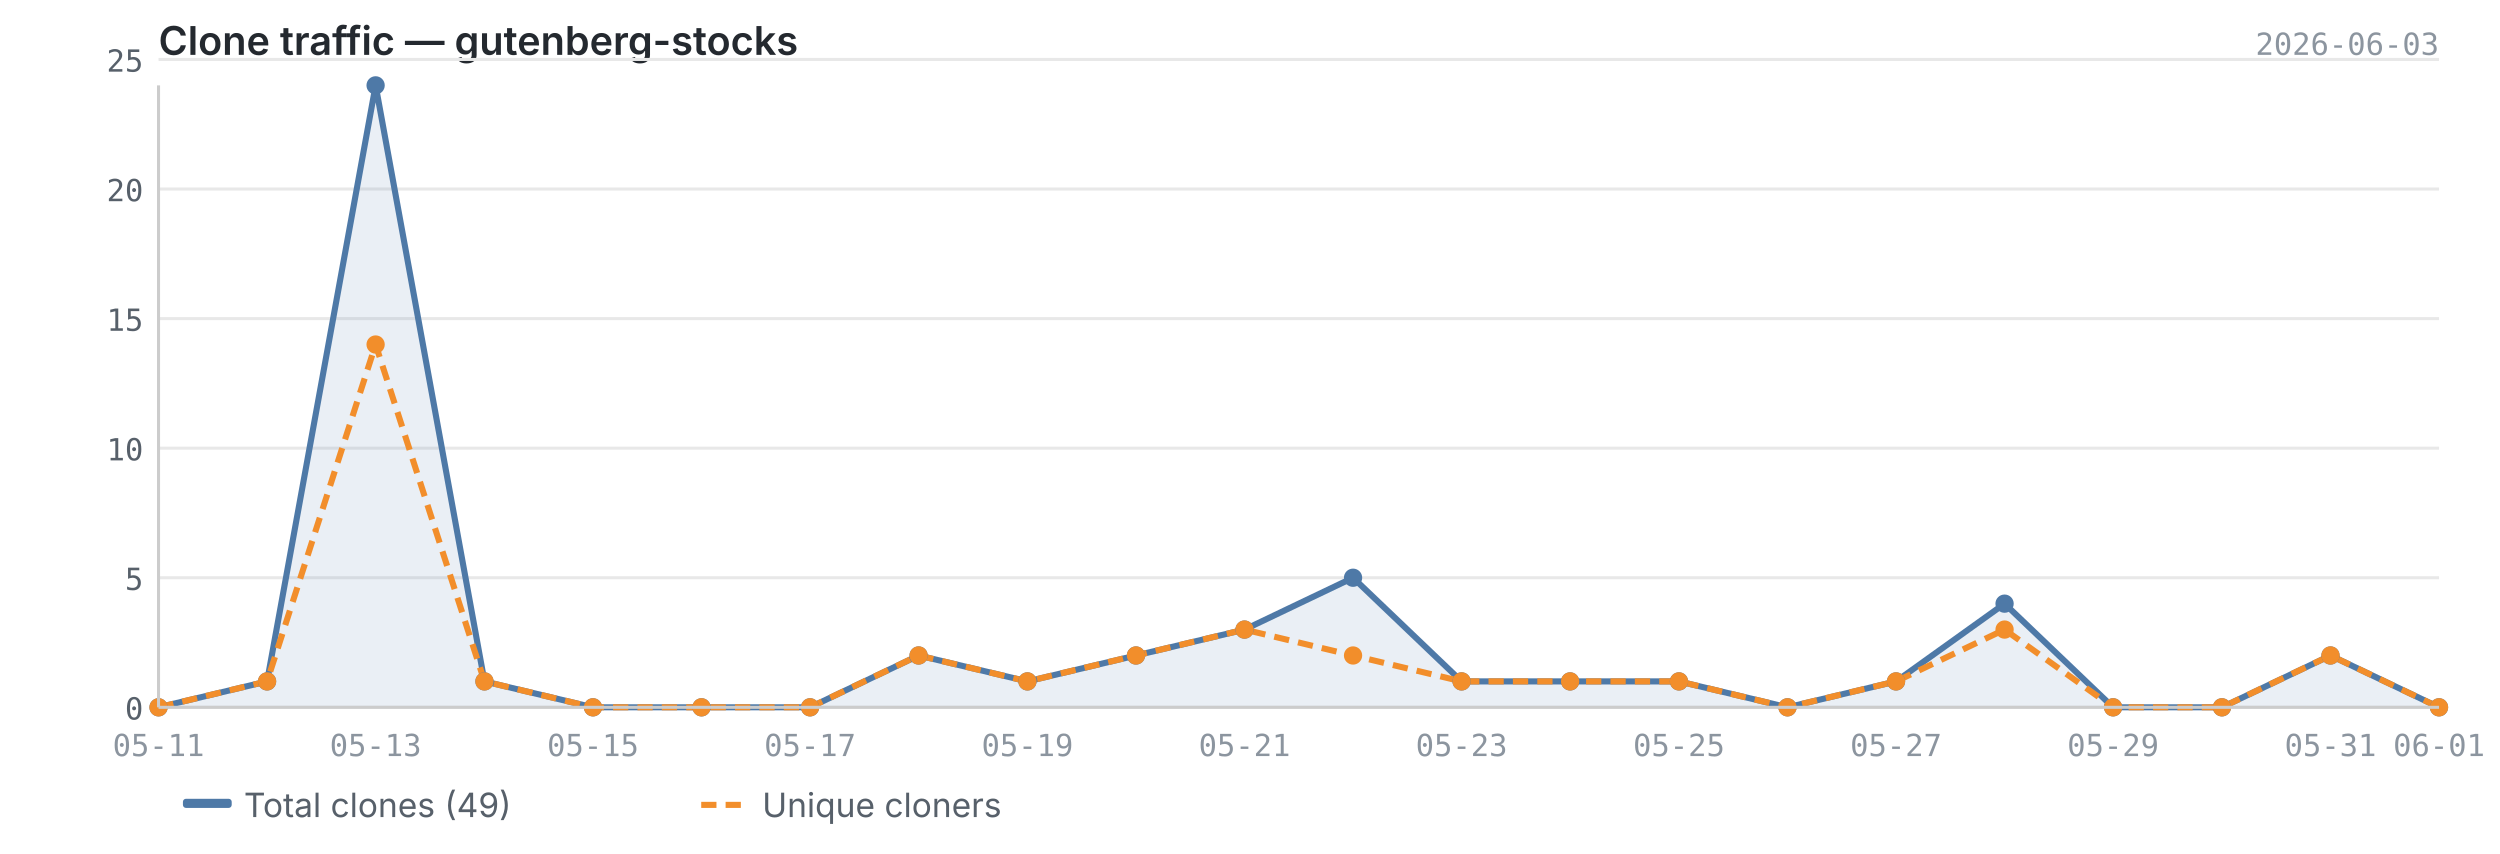
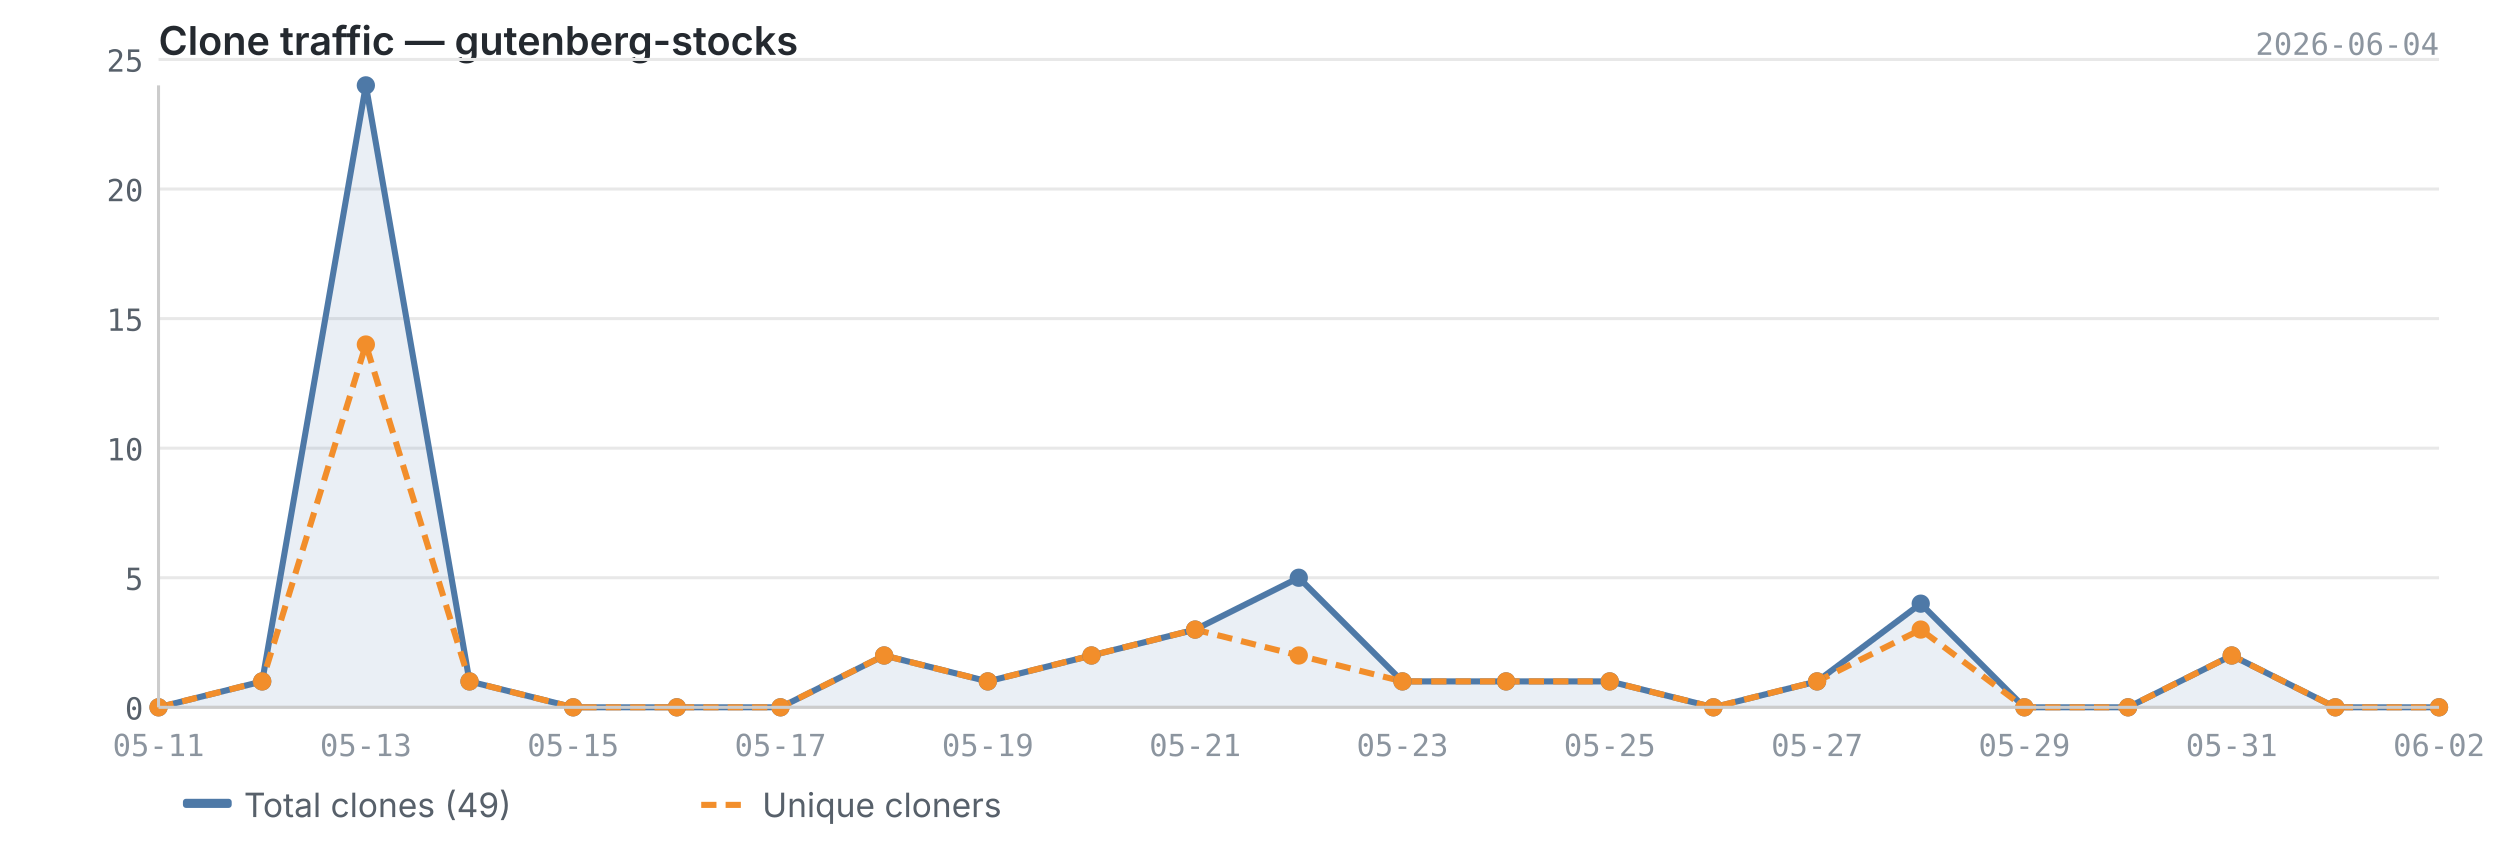
<svg xmlns="http://www.w3.org/2000/svg" viewBox="0 0 820 280" width="820" height="280">
  <text x="52" y="18" font-size="13" font-weight="600" fill="#24292f" font-family="-apple-system, BlinkMacSystemFont, 'Segoe UI', sans-serif">Clone traffic — gutenberg-stocks</text>
-   <text x="800" y="18" font-size="10" fill="#8c959f" font-family="ui-monospace, SFMono-Regular, 'SF Mono', Menlo, monospace" text-anchor="end">2026-06-03</text>
+   <text x="800" y="18" font-size="10" fill="#8c959f" font-family="ui-monospace, SFMono-Regular, 'SF Mono', Menlo, monospace" text-anchor="end">2026-06-04</text>
  <line x1="52" y1="232.0" x2="800" y2="232.0" stroke="#e8e8e8" stroke-width="1" />
  <line x1="52" y1="189.5" x2="800" y2="189.5" stroke="#e8e8e8" stroke-width="1" />
  <line x1="52" y1="147.0" x2="800" y2="147.0" stroke="#e8e8e8" stroke-width="1" />
  <line x1="52" y1="104.5" x2="800" y2="104.5" stroke="#e8e8e8" stroke-width="1" />
  <line x1="52" y1="62.0" x2="800" y2="62.0" stroke="#e8e8e8" stroke-width="1" />
  <line x1="52" y1="19.5" x2="800" y2="19.5" stroke="#e8e8e8" stroke-width="1" />
-   <path d="M52.0,232.0 L52.0,232.0 L87.6,223.5 L123.2,28.0 L158.9,223.5 L194.5,232.0 L230.1,232.0 L265.7,232.0 L301.3,215.0 L337.0,223.5 L372.6,215.0 L408.2,206.5 L443.8,189.5 L479.4,223.5 L515.0,223.5 L550.7,223.5 L586.3,232.0 L621.9,223.5 L657.5,198.0 L693.1,232.0 L728.8,232.0 L764.4,215.0 L800.0,232.0 L800.0,232.0 L52.0,232.0Z" fill="#4e79a7" opacity="0.12" />
-   <polyline points="52.0,232.0 87.6,223.5 123.2,28.0 158.9,223.5 194.5,232.0 230.1,232.0 265.7,232.0 301.3,215.0 337.0,223.5 372.6,215.0 408.2,206.5 443.8,189.5 479.4,223.5 515.0,223.5 550.7,223.5 586.3,232.0 621.9,223.5 657.5,198.0 693.1,232.0 728.8,232.0 764.4,215.0 800.0,232.0" fill="none" stroke="#4e79a7" stroke-width="2" stroke-linejoin="round" />
-   <polyline points="52.0,232.0 87.6,223.5 123.2,113.0 158.9,223.5 194.5,232.0 230.1,232.0 265.7,232.0 301.3,215.0 337.0,223.5 372.6,215.0 408.2,206.5 443.8,215.0 479.4,223.5 515.0,223.5 550.7,223.5 586.3,232.0 621.9,223.5 657.5,206.5 693.1,232.0 728.8,232.0 764.4,215.0 800.0,232.0" fill="none" stroke="#f28e2b" stroke-width="2" stroke-linejoin="round" stroke-dasharray="5,3" />
+   <path d="M52.0,232.0 L52.0,232.0 L86.0,223.5 L120.0,28.0 L154.0,223.5 L188.0,232.0 L222.0,232.0 L256.0,232.0 L290.0,215.0 L324.0,223.5 L358.0,215.0 L392.0,206.5 L426.0,189.5 L460.0,223.5 L494.0,223.5 L528.0,223.5 L562.0,232.0 L596.0,223.5 L630.0,198.0 L664.0,232.0 L698.0,232.0 L732.0,215.0 L766.0,232.0 L800.0,232.0 L800.0,232.0 L52.0,232.0Z" fill="#4e79a7" opacity="0.12" />
+   <polyline points="52.0,232.0 86.0,223.5 120.0,28.0 154.0,223.5 188.0,232.0 222.0,232.0 256.0,232.0 290.0,215.0 324.0,223.5 358.0,215.0 392.0,206.5 426.0,189.5 460.0,223.5 494.0,223.5 528.0,223.5 562.0,232.0 596.0,223.5 630.0,198.0 664.0,232.0 698.0,232.0 732.0,215.0 766.0,232.0 800.0,232.0" fill="none" stroke="#4e79a7" stroke-width="2" stroke-linejoin="round" />
+   <polyline points="52.0,232.0 86.0,223.5 120.0,113.0 154.0,223.5 188.0,232.0 222.0,232.0 256.0,232.0 290.0,215.0 324.0,223.5 358.0,215.0 392.0,206.5 426.0,215.0 460.0,223.5 494.0,223.5 528.0,223.5 562.0,232.0 596.0,223.5 630.0,206.5 664.0,232.0 698.0,232.0 732.0,215.0 766.0,232.0 800.0,232.0" fill="none" stroke="#f28e2b" stroke-width="2" stroke-linejoin="round" stroke-dasharray="5,3" />
  <circle cx="52.0" cy="232.0" r="3" fill="#4e79a7" />
-   <circle cx="87.6" cy="223.5" r="3" fill="#4e79a7" />
-   <circle cx="123.2" cy="28.0" r="3" fill="#4e79a7" />
-   <circle cx="158.9" cy="223.5" r="3" fill="#4e79a7" />
-   <circle cx="194.5" cy="232.0" r="3" fill="#4e79a7" />
-   <circle cx="230.1" cy="232.0" r="3" fill="#4e79a7" />
-   <circle cx="265.7" cy="232.0" r="3" fill="#4e79a7" />
-   <circle cx="301.3" cy="215.0" r="3" fill="#4e79a7" />
-   <circle cx="337.0" cy="223.5" r="3" fill="#4e79a7" />
-   <circle cx="372.6" cy="215.0" r="3" fill="#4e79a7" />
-   <circle cx="408.2" cy="206.5" r="3" fill="#4e79a7" />
-   <circle cx="443.8" cy="189.5" r="3" fill="#4e79a7" />
-   <circle cx="479.4" cy="223.5" r="3" fill="#4e79a7" />
-   <circle cx="515.0" cy="223.5" r="3" fill="#4e79a7" />
-   <circle cx="550.7" cy="223.5" r="3" fill="#4e79a7" />
-   <circle cx="586.3" cy="232.0" r="3" fill="#4e79a7" />
-   <circle cx="621.9" cy="223.5" r="3" fill="#4e79a7" />
-   <circle cx="657.5" cy="198.0" r="3" fill="#4e79a7" />
-   <circle cx="693.1" cy="232.0" r="3" fill="#4e79a7" />
-   <circle cx="728.8" cy="232.0" r="3" fill="#4e79a7" />
-   <circle cx="764.4" cy="215.0" r="3" fill="#4e79a7" />
+   <circle cx="86.0" cy="223.5" r="3" fill="#4e79a7" />
+   <circle cx="120.0" cy="28.0" r="3" fill="#4e79a7" />
+   <circle cx="154.0" cy="223.5" r="3" fill="#4e79a7" />
+   <circle cx="188.0" cy="232.0" r="3" fill="#4e79a7" />
+   <circle cx="222.0" cy="232.0" r="3" fill="#4e79a7" />
+   <circle cx="256.0" cy="232.0" r="3" fill="#4e79a7" />
+   <circle cx="290.0" cy="215.0" r="3" fill="#4e79a7" />
+   <circle cx="324.0" cy="223.5" r="3" fill="#4e79a7" />
+   <circle cx="358.0" cy="215.0" r="3" fill="#4e79a7" />
+   <circle cx="392.0" cy="206.5" r="3" fill="#4e79a7" />
+   <circle cx="426.0" cy="189.5" r="3" fill="#4e79a7" />
+   <circle cx="460.0" cy="223.5" r="3" fill="#4e79a7" />
+   <circle cx="494.0" cy="223.5" r="3" fill="#4e79a7" />
+   <circle cx="528.0" cy="223.5" r="3" fill="#4e79a7" />
+   <circle cx="562.0" cy="232.0" r="3" fill="#4e79a7" />
+   <circle cx="596.0" cy="223.5" r="3" fill="#4e79a7" />
+   <circle cx="630.0" cy="198.0" r="3" fill="#4e79a7" />
+   <circle cx="664.0" cy="232.0" r="3" fill="#4e79a7" />
+   <circle cx="698.0" cy="232.0" r="3" fill="#4e79a7" />
+   <circle cx="732.0" cy="215.0" r="3" fill="#4e79a7" />
+   <circle cx="766.0" cy="232.0" r="3" fill="#4e79a7" />
  <circle cx="800.0" cy="232.0" r="3" fill="#4e79a7" />
  <circle cx="52.0" cy="232.0" r="3" fill="#f28e2b" />
-   <circle cx="87.6" cy="223.5" r="3" fill="#f28e2b" />
-   <circle cx="123.2" cy="113.0" r="3" fill="#f28e2b" />
-   <circle cx="158.9" cy="223.5" r="3" fill="#f28e2b" />
-   <circle cx="194.5" cy="232.0" r="3" fill="#f28e2b" />
-   <circle cx="230.1" cy="232.0" r="3" fill="#f28e2b" />
-   <circle cx="265.7" cy="232.0" r="3" fill="#f28e2b" />
-   <circle cx="301.3" cy="215.0" r="3" fill="#f28e2b" />
-   <circle cx="337.0" cy="223.5" r="3" fill="#f28e2b" />
-   <circle cx="372.6" cy="215.0" r="3" fill="#f28e2b" />
-   <circle cx="408.2" cy="206.5" r="3" fill="#f28e2b" />
-   <circle cx="443.8" cy="215.0" r="3" fill="#f28e2b" />
-   <circle cx="479.4" cy="223.5" r="3" fill="#f28e2b" />
-   <circle cx="515.0" cy="223.5" r="3" fill="#f28e2b" />
-   <circle cx="550.7" cy="223.5" r="3" fill="#f28e2b" />
-   <circle cx="586.3" cy="232.0" r="3" fill="#f28e2b" />
-   <circle cx="621.9" cy="223.5" r="3" fill="#f28e2b" />
-   <circle cx="657.5" cy="206.5" r="3" fill="#f28e2b" />
-   <circle cx="693.1" cy="232.0" r="3" fill="#f28e2b" />
-   <circle cx="728.8" cy="232.0" r="3" fill="#f28e2b" />
-   <circle cx="764.4" cy="215.0" r="3" fill="#f28e2b" />
+   <circle cx="86.0" cy="223.5" r="3" fill="#f28e2b" />
+   <circle cx="120.0" cy="113.0" r="3" fill="#f28e2b" />
+   <circle cx="154.0" cy="223.5" r="3" fill="#f28e2b" />
+   <circle cx="188.0" cy="232.0" r="3" fill="#f28e2b" />
+   <circle cx="222.0" cy="232.0" r="3" fill="#f28e2b" />
+   <circle cx="256.0" cy="232.0" r="3" fill="#f28e2b" />
+   <circle cx="290.0" cy="215.0" r="3" fill="#f28e2b" />
+   <circle cx="324.0" cy="223.5" r="3" fill="#f28e2b" />
+   <circle cx="358.0" cy="215.0" r="3" fill="#f28e2b" />
+   <circle cx="392.0" cy="206.5" r="3" fill="#f28e2b" />
+   <circle cx="426.0" cy="215.0" r="3" fill="#f28e2b" />
+   <circle cx="460.0" cy="223.5" r="3" fill="#f28e2b" />
+   <circle cx="494.0" cy="223.5" r="3" fill="#f28e2b" />
+   <circle cx="528.0" cy="223.5" r="3" fill="#f28e2b" />
+   <circle cx="562.0" cy="232.0" r="3" fill="#f28e2b" />
+   <circle cx="596.0" cy="223.5" r="3" fill="#f28e2b" />
+   <circle cx="630.0" cy="206.5" r="3" fill="#f28e2b" />
+   <circle cx="664.0" cy="232.0" r="3" fill="#f28e2b" />
+   <circle cx="698.0" cy="232.0" r="3" fill="#f28e2b" />
+   <circle cx="732.0" cy="215.0" r="3" fill="#f28e2b" />
+   <circle cx="766.0" cy="232.0" r="3" fill="#f28e2b" />
  <circle cx="800.0" cy="232.0" r="3" fill="#f28e2b" />
  <line x1="52" y1="28" x2="52" y2="232" stroke="#cccccc" stroke-width="1" />
  <line x1="52" y1="232" x2="800" y2="232" stroke="#cccccc" stroke-width="1" />
  <text x="47" y="236.0" text-anchor="end" font-size="10" fill="#57606a" font-family="ui-monospace, SFMono-Regular, 'SF Mono', Menlo, monospace">0</text>
  <text x="47" y="193.5" text-anchor="end" font-size="10" fill="#57606a" font-family="ui-monospace, SFMono-Regular, 'SF Mono', Menlo, monospace">5</text>
  <text x="47" y="151.0" text-anchor="end" font-size="10" fill="#57606a" font-family="ui-monospace, SFMono-Regular, 'SF Mono', Menlo, monospace">10</text>
  <text x="47" y="108.5" text-anchor="end" font-size="10" fill="#57606a" font-family="ui-monospace, SFMono-Regular, 'SF Mono', Menlo, monospace">15</text>
  <text x="47" y="66.0" text-anchor="end" font-size="10" fill="#57606a" font-family="ui-monospace, SFMono-Regular, 'SF Mono', Menlo, monospace">20</text>
  <text x="47" y="23.5" text-anchor="end" font-size="10" fill="#57606a" font-family="ui-monospace, SFMono-Regular, 'SF Mono', Menlo, monospace">25</text>
  <text x="52.0" y="248" text-anchor="middle" font-size="10" fill="#8c959f" font-family="ui-monospace, SFMono-Regular, 'SF Mono', Menlo, monospace">05-11</text>
-   <text x="123.2" y="248" text-anchor="middle" font-size="10" fill="#8c959f" font-family="ui-monospace, SFMono-Regular, 'SF Mono', Menlo, monospace">05-13</text>
-   <text x="194.5" y="248" text-anchor="middle" font-size="10" fill="#8c959f" font-family="ui-monospace, SFMono-Regular, 'SF Mono', Menlo, monospace">05-15</text>
-   <text x="265.7" y="248" text-anchor="middle" font-size="10" fill="#8c959f" font-family="ui-monospace, SFMono-Regular, 'SF Mono', Menlo, monospace">05-17</text>
-   <text x="337.0" y="248" text-anchor="middle" font-size="10" fill="#8c959f" font-family="ui-monospace, SFMono-Regular, 'SF Mono', Menlo, monospace">05-19</text>
-   <text x="408.2" y="248" text-anchor="middle" font-size="10" fill="#8c959f" font-family="ui-monospace, SFMono-Regular, 'SF Mono', Menlo, monospace">05-21</text>
-   <text x="479.4" y="248" text-anchor="middle" font-size="10" fill="#8c959f" font-family="ui-monospace, SFMono-Regular, 'SF Mono', Menlo, monospace">05-23</text>
-   <text x="550.7" y="248" text-anchor="middle" font-size="10" fill="#8c959f" font-family="ui-monospace, SFMono-Regular, 'SF Mono', Menlo, monospace">05-25</text>
-   <text x="621.9" y="248" text-anchor="middle" font-size="10" fill="#8c959f" font-family="ui-monospace, SFMono-Regular, 'SF Mono', Menlo, monospace">05-27</text>
-   <text x="693.1" y="248" text-anchor="middle" font-size="10" fill="#8c959f" font-family="ui-monospace, SFMono-Regular, 'SF Mono', Menlo, monospace">05-29</text>
-   <text x="764.4" y="248" text-anchor="middle" font-size="10" fill="#8c959f" font-family="ui-monospace, SFMono-Regular, 'SF Mono', Menlo, monospace">05-31</text>
-   <text x="800.0" y="248" text-anchor="middle" font-size="10" fill="#8c959f" font-family="ui-monospace, SFMono-Regular, 'SF Mono', Menlo, monospace">06-01</text>
+   <text x="120.0" y="248" text-anchor="middle" font-size="10" fill="#8c959f" font-family="ui-monospace, SFMono-Regular, 'SF Mono', Menlo, monospace">05-13</text>
+   <text x="188.0" y="248" text-anchor="middle" font-size="10" fill="#8c959f" font-family="ui-monospace, SFMono-Regular, 'SF Mono', Menlo, monospace">05-15</text>
+   <text x="256.0" y="248" text-anchor="middle" font-size="10" fill="#8c959f" font-family="ui-monospace, SFMono-Regular, 'SF Mono', Menlo, monospace">05-17</text>
+   <text x="324.0" y="248" text-anchor="middle" font-size="10" fill="#8c959f" font-family="ui-monospace, SFMono-Regular, 'SF Mono', Menlo, monospace">05-19</text>
+   <text x="392.0" y="248" text-anchor="middle" font-size="10" fill="#8c959f" font-family="ui-monospace, SFMono-Regular, 'SF Mono', Menlo, monospace">05-21</text>
+   <text x="460.0" y="248" text-anchor="middle" font-size="10" fill="#8c959f" font-family="ui-monospace, SFMono-Regular, 'SF Mono', Menlo, monospace">05-23</text>
+   <text x="528.0" y="248" text-anchor="middle" font-size="10" fill="#8c959f" font-family="ui-monospace, SFMono-Regular, 'SF Mono', Menlo, monospace">05-25</text>
+   <text x="596.0" y="248" text-anchor="middle" font-size="10" fill="#8c959f" font-family="ui-monospace, SFMono-Regular, 'SF Mono', Menlo, monospace">05-27</text>
+   <text x="664.0" y="248" text-anchor="middle" font-size="10" fill="#8c959f" font-family="ui-monospace, SFMono-Regular, 'SF Mono', Menlo, monospace">05-29</text>
+   <text x="732.0" y="248" text-anchor="middle" font-size="10" fill="#8c959f" font-family="ui-monospace, SFMono-Regular, 'SF Mono', Menlo, monospace">05-31</text>
+   <text x="800.0" y="248" text-anchor="middle" font-size="10" fill="#8c959f" font-family="ui-monospace, SFMono-Regular, 'SF Mono', Menlo, monospace">06-02</text>
  <rect x="60" y="262" width="16" height="3" fill="#4e79a7" rx="1" />
  <text x="80" y="268" font-size="11" fill="#57606a" font-family="-apple-system, BlinkMacSystemFont, 'Segoe UI', sans-serif">Total clones (49)</text>
  <line x1="230" y1="264" x2="246" y2="264" stroke="#f28e2b" stroke-width="2" stroke-dasharray="5,3" />
  <text x="250" y="268" font-size="11" fill="#57606a" font-family="-apple-system, BlinkMacSystemFont, 'Segoe UI', sans-serif">Unique cloners</text>
</svg>
